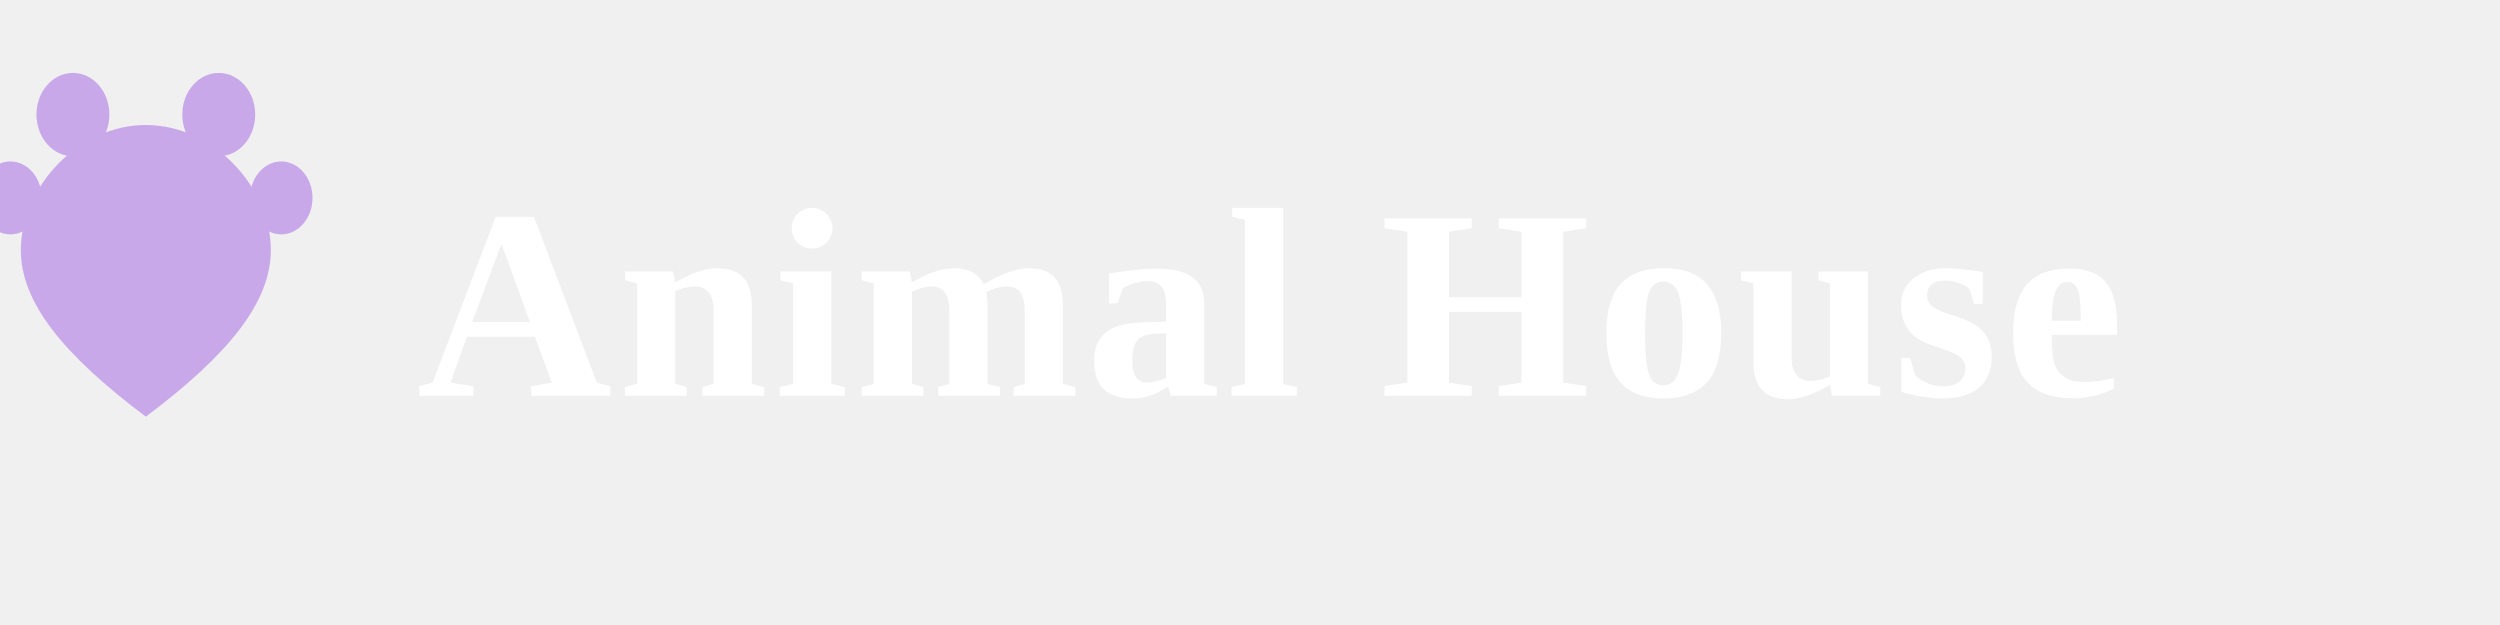
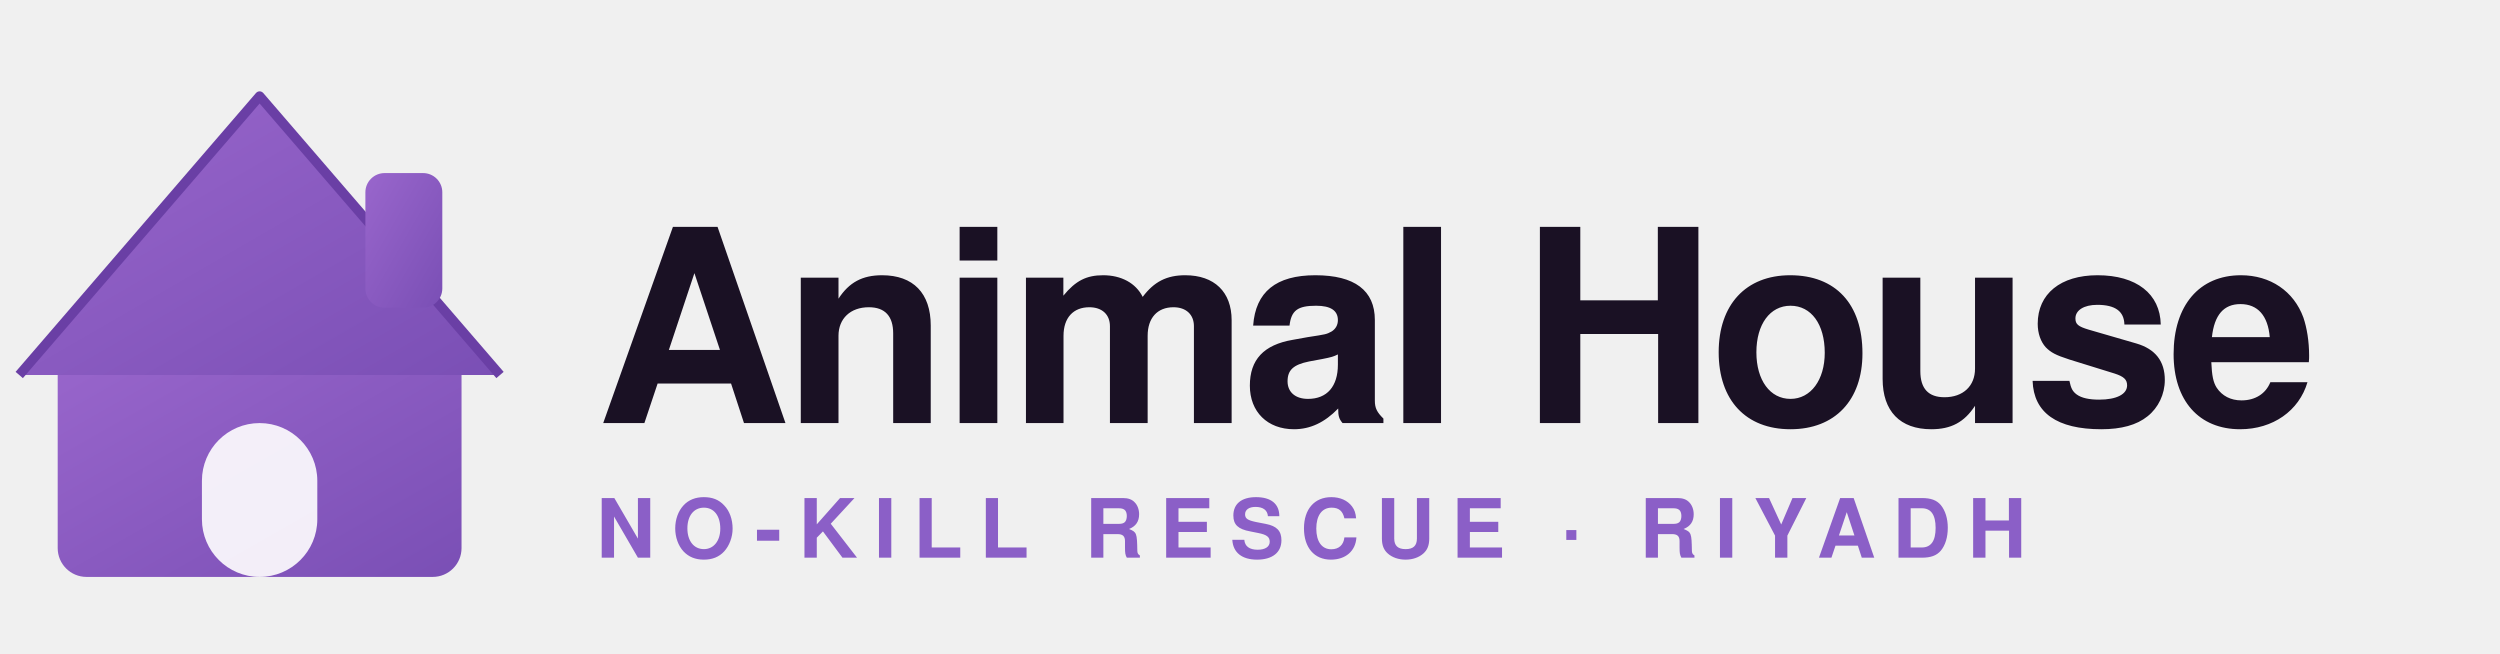
- <svg xmlns="http://www.w3.org/2000/svg" viewBox="0 0 240 60" width="240" height="60" fill="none">
-   <g transform="translate(2, 6)">
-     <path d="M24 18c0-6-5.5-12-12-12S0 12 0 18c0 5 4 10 12 16 8-6 12-11 12-16z" fill="#C8A8E8" />
-     <ellipse cx="5" cy="5" rx="3.5" ry="4" fill="#C8A8E8" />
-     <ellipse cx="19" cy="5" rx="3.5" ry="4" fill="#C8A8E8" />
-     <ellipse cx="-1" cy="13" rx="3" ry="3.5" fill="#C8A8E8" />
-     <ellipse cx="25" cy="13" rx="3" ry="3.5" fill="#C8A8E8" />
+ <svg xmlns="http://www.w3.org/2000/svg" viewBox="0 0 260 68" width="260" height="68" fill="none">
+   <defs>
+     <linearGradient id="houseGrad" x1="0%" y1="0%" x2="100%" y2="100%">
+       <stop offset="0%" stop-color="#9966cc" />
+       <stop offset="100%" stop-color="#7a4fb5" />
+     </linearGradient>
+   </defs>
+   <g transform="translate(0, 6)">
+     <rect x="6" y="30" width="42" height="24" rx="3" fill="url(#houseGrad)" />
+     <path d="M2 33 L27 4 L52 33" fill="url(#houseGrad)" stroke="#6a3fa5" stroke-width="1" stroke-linejoin="round" />
+     <rect x="38" y="12" width="8" height="14" rx="2" fill="url(#houseGrad)" />
+     <rect x="21" y="38" width="12" height="16" rx="6" fill="white" opacity="0.9" />
  </g>
-   <text x="40" y="38" font-family="Georgia, 'Times New Roman', serif" font-size="26" font-weight="600" fill="white" letter-spacing="0.02em">
+   <text x="62" y="44" font-family="'Helvetica Neue', Helvetica, 'Segoe UI', Arial, sans-serif" font-size="28" font-weight="700" fill="#1a1124" letter-spacing="-0.025em">
    Animal House
  </text>
+   <text x="62" y="58" font-family="'Helvetica Neue', Helvetica, 'Segoe UI', Arial, sans-serif" font-size="8.5" font-weight="600" fill="#8b5fc7" letter-spacing="0.2em">
+     NO-KILL RESCUE · RIYADH
+   </text>
</svg>
